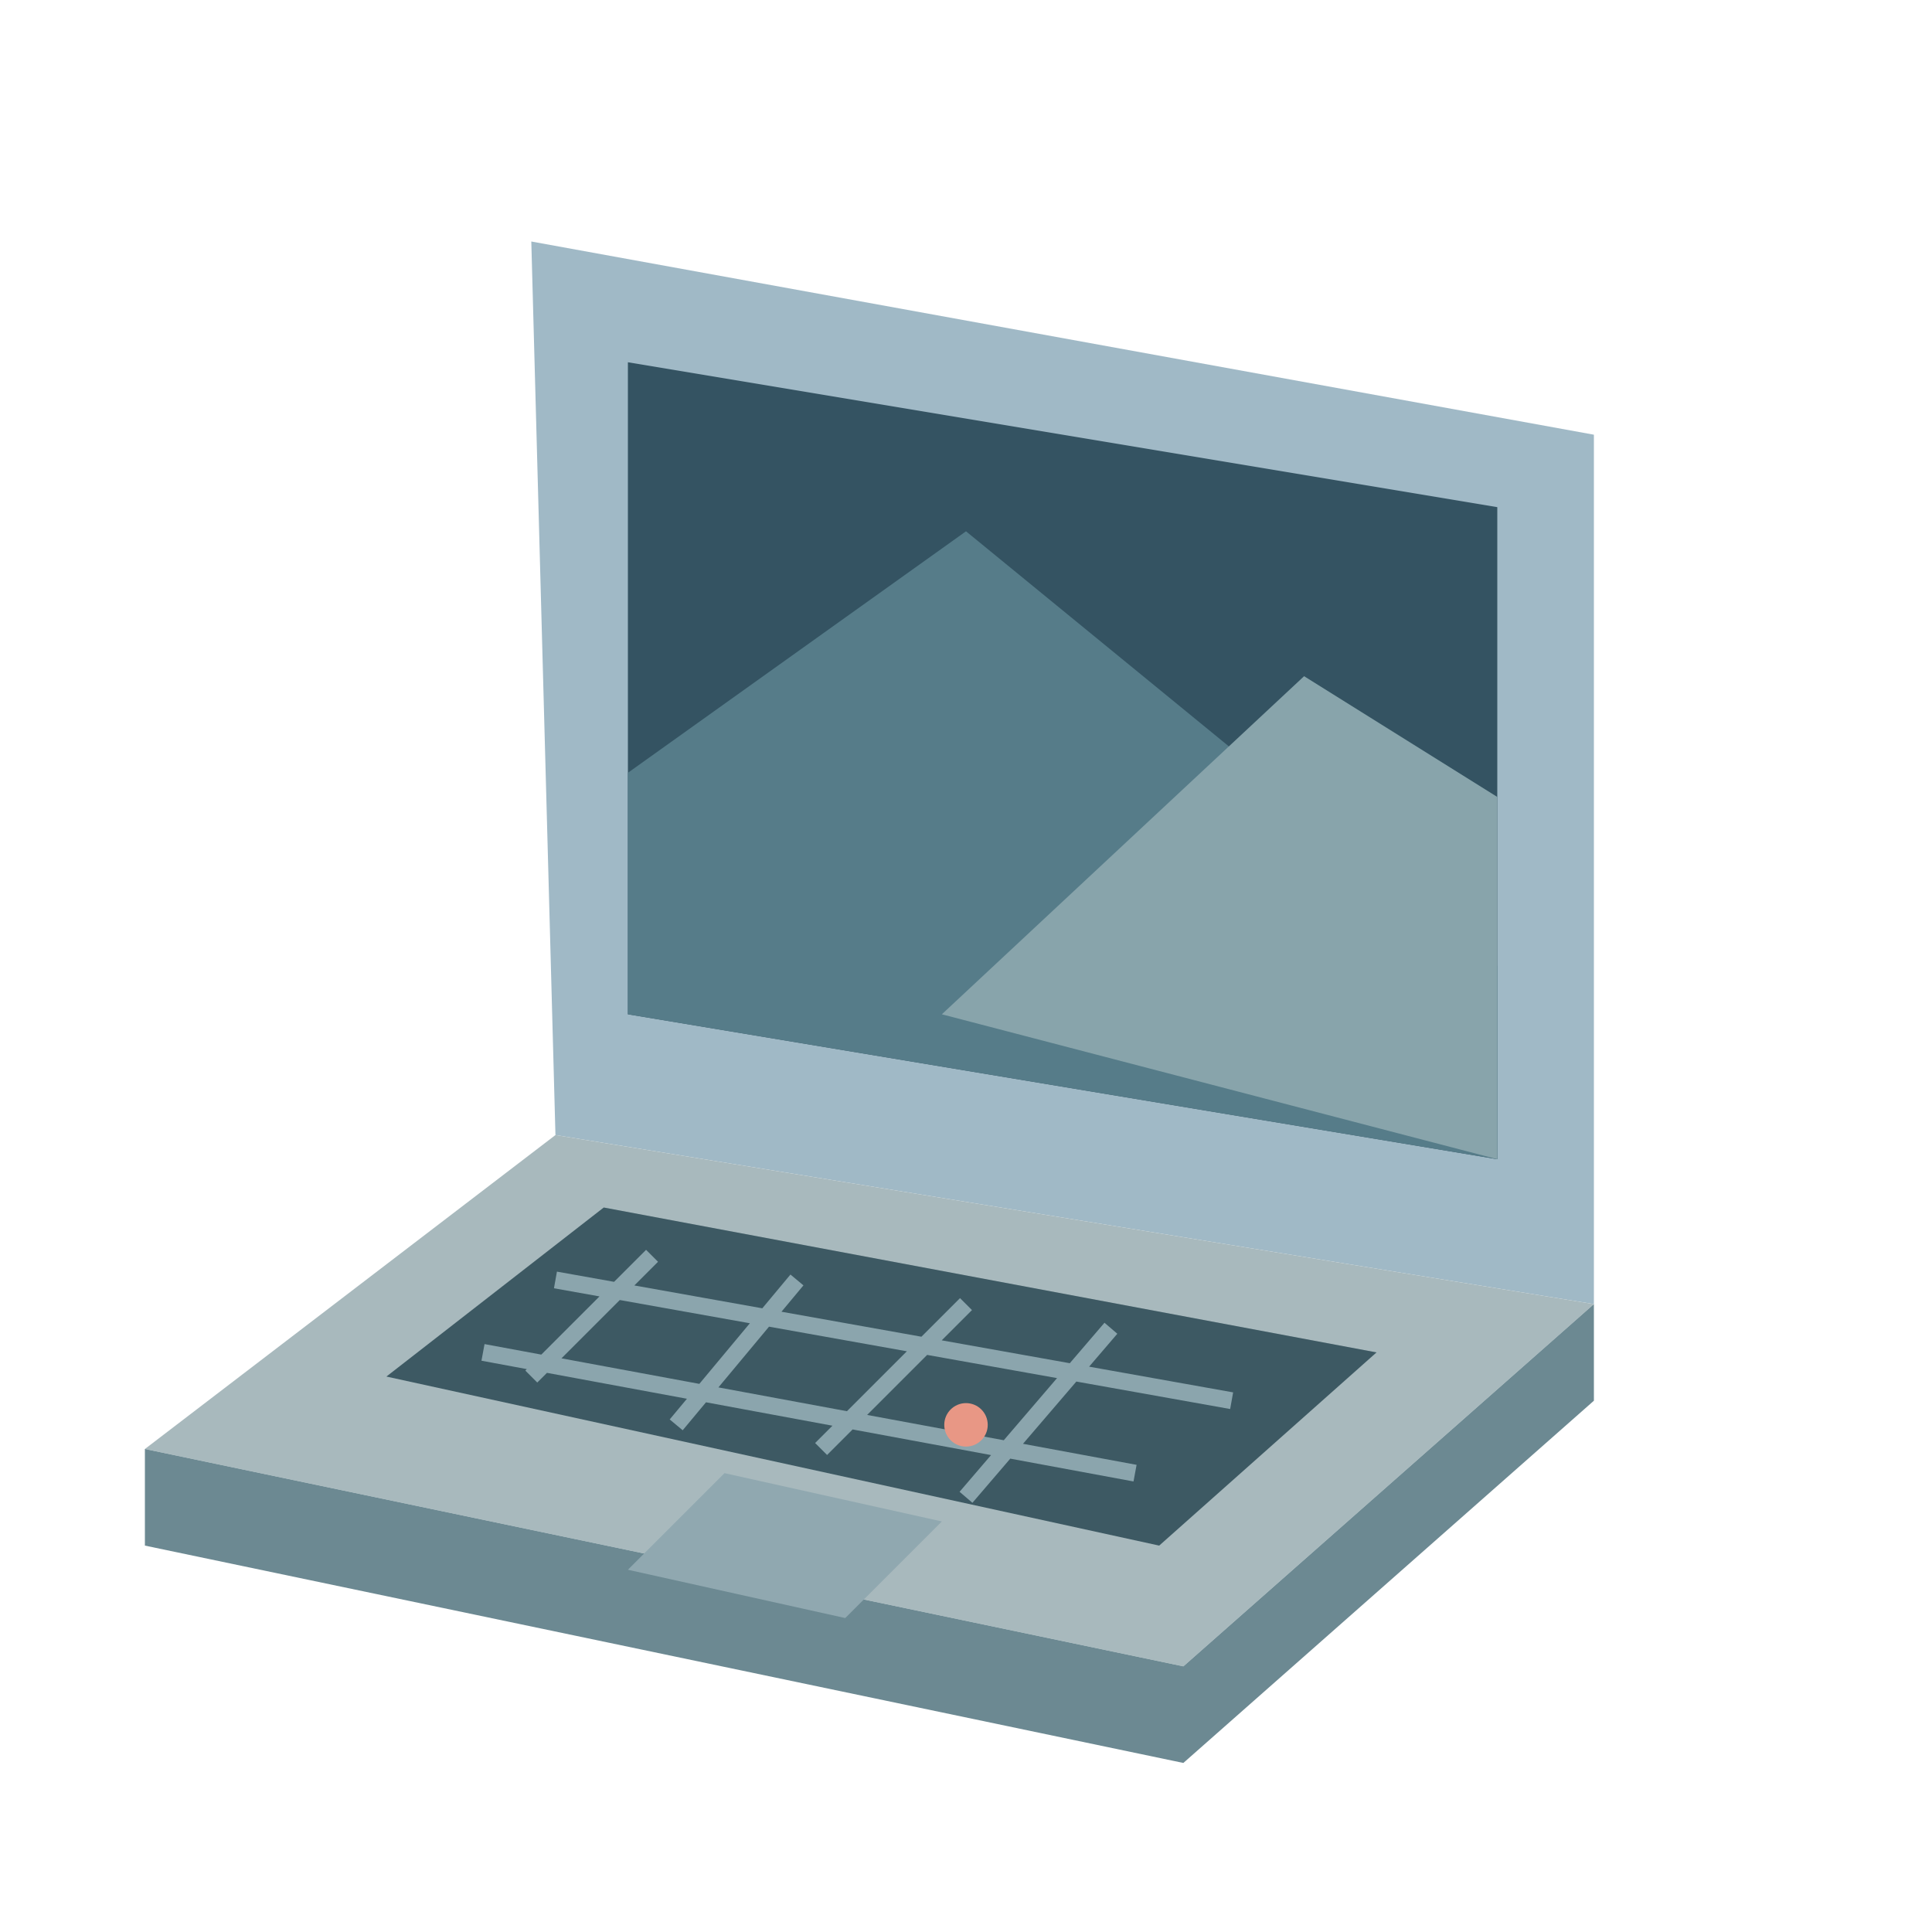
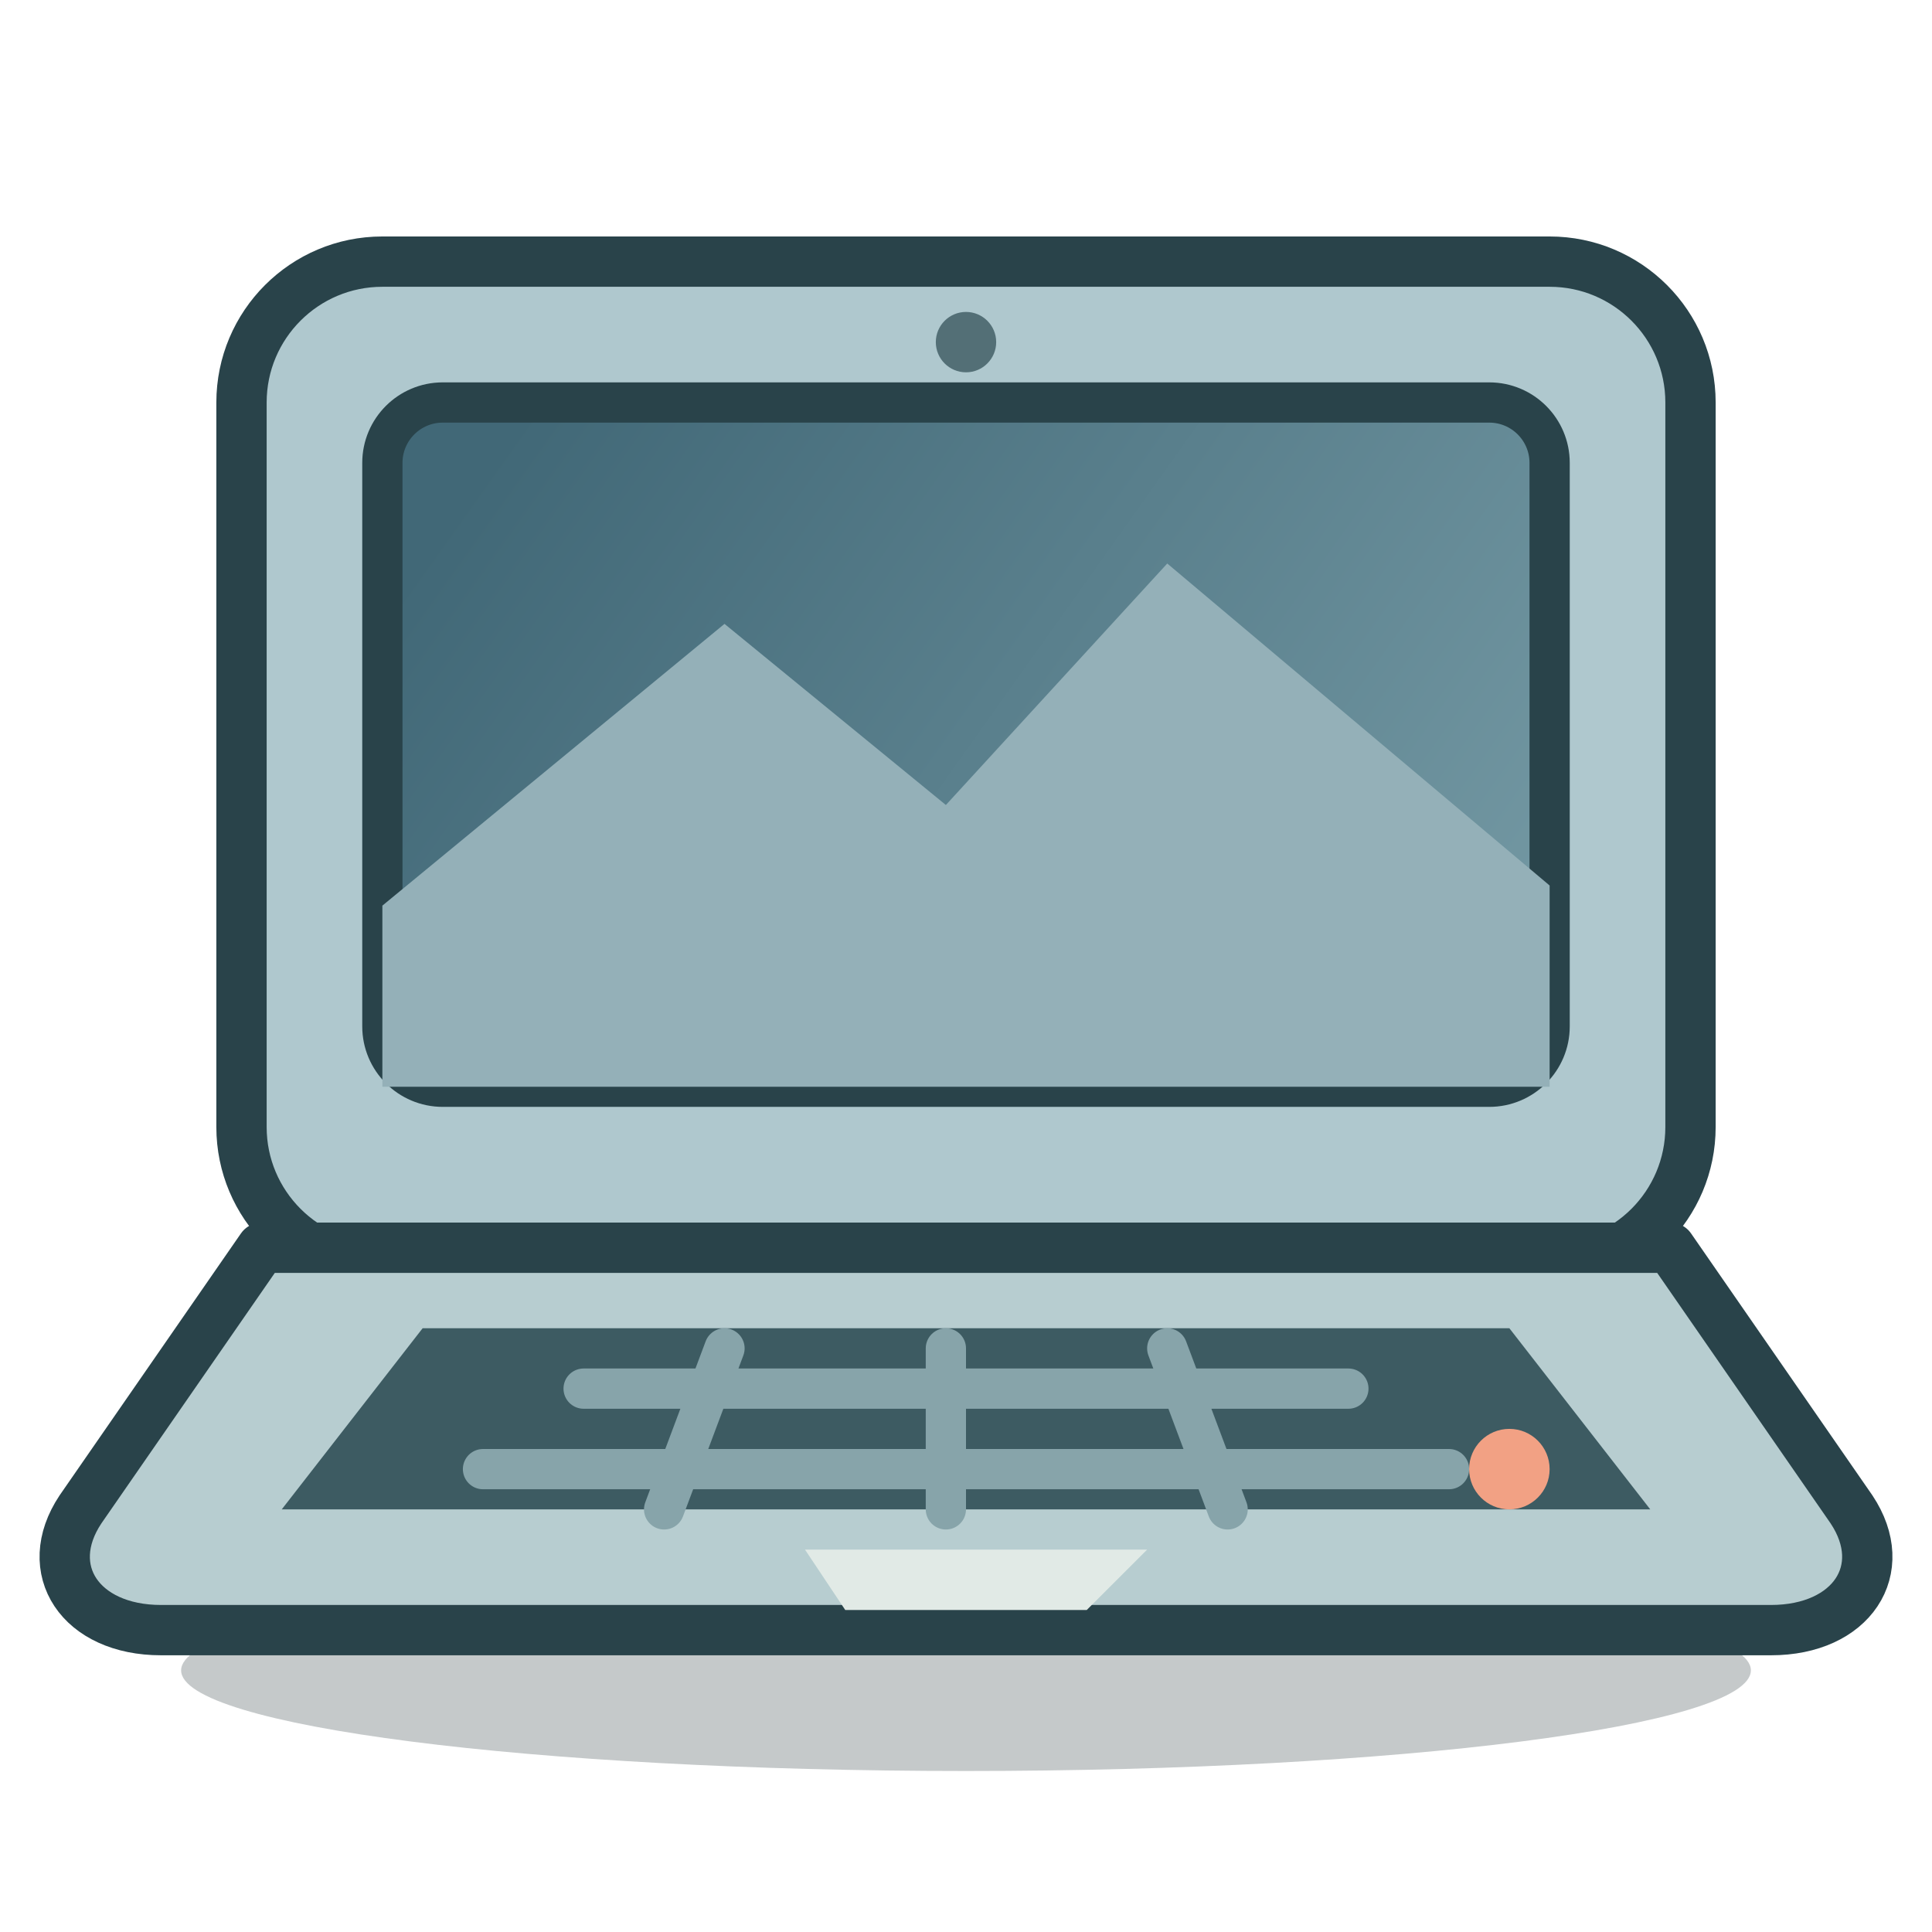
- <svg xmlns="http://www.w3.org/2000/svg" class="hardware-art" viewBox="0 0 80 80" fill="none" aria-hidden="true">
-   <path d="m22 10 44 8v36l-43-7Z" fill="#a0b9c6" />
-   <path d="m26 15 36 6v27l-36-6Z" fill="#345362" />
-   <path d="m26 32 14-10 22 18v8l-36-6Z" fill="#567c89" />
-   <path d="m39 42 15-14 8 5v15Z" fill="#88a4ab" />
-   <path d="m23 47 43 7-17 15-43-9Z" fill="#a8b9bd" />
-   <path d="m6 60 43 9 17-15v4L49 73 6 64Z" fill="#6c8992" />
-   <path d="m25 50 32 6-9 8-32-7Z" fill="#3d5963" />
-   <path d="m23 53 28 5m-31-2 27 5m-20-9-5 5m11-4-5 6m12-5-6 6m12-5-6 7" stroke="#8ba5ad" stroke-width=".7" />
-   <path d="m30 61 9 2-4 4-9-2Z" fill="#90a8b0" />
-   <circle cx="40" cy="59" r=".9" fill="#e89785" />
+ <svg xmlns="http://www.w3.org/2000/svg" viewBox="0 0 96 96" fill="none" aria-hidden="true">
+   <defs>
+     <linearGradient id="laptop-screen" x1="25" y1="22" x2="70" y2="54" gradientUnits="userSpaceOnUse">
+       <stop stop-color="#416877" />
+       <stop offset="1" stop-color="#7297A2" />
+     </linearGradient>
+   </defs>
+   <ellipse cx="48" cy="83" rx="39" ry="5" fill="#102123" fill-opacity=".24" />
+   <rect x="12" y="13" width="72" height="50" rx="7" fill="#AFC8CE" stroke="#29434A" stroke-width="2.5" />
+   <rect x="19" y="20" width="58" height="34" rx="3" fill="url(#laptop-screen)" stroke="#29434A" stroke-width="2" />
+   <path d="m19 45 17-14 11 9 11-12 19 16v10H19V45Z" fill="#94B0B8" />
+   <circle cx="48" cy="17" r="1.5" fill="#536F76" />
+   <path d="M13 62h70l9 13c2 3 0 6-4 6H8c-4 0-6-3-4-6l9-13Z" fill="#B7CDD0" stroke="#29434A" stroke-width="2.5" stroke-linejoin="round" />
+   <path d="M21 66h54l7 9H14l7-9Z" fill="#3D5B62" />
+   <path d="M29 69h38M24 73h48M36 67l-3 8M47 67v8M58 67l3 8" stroke="#87A4AA" stroke-width="2" stroke-linecap="round" />
+   <path d="M40 77h17l-3 3H42l-2-3Z" fill="#E1EAE6" />
+   <circle cx="75" cy="73" r="2" fill="#F2A184" />
</svg>
